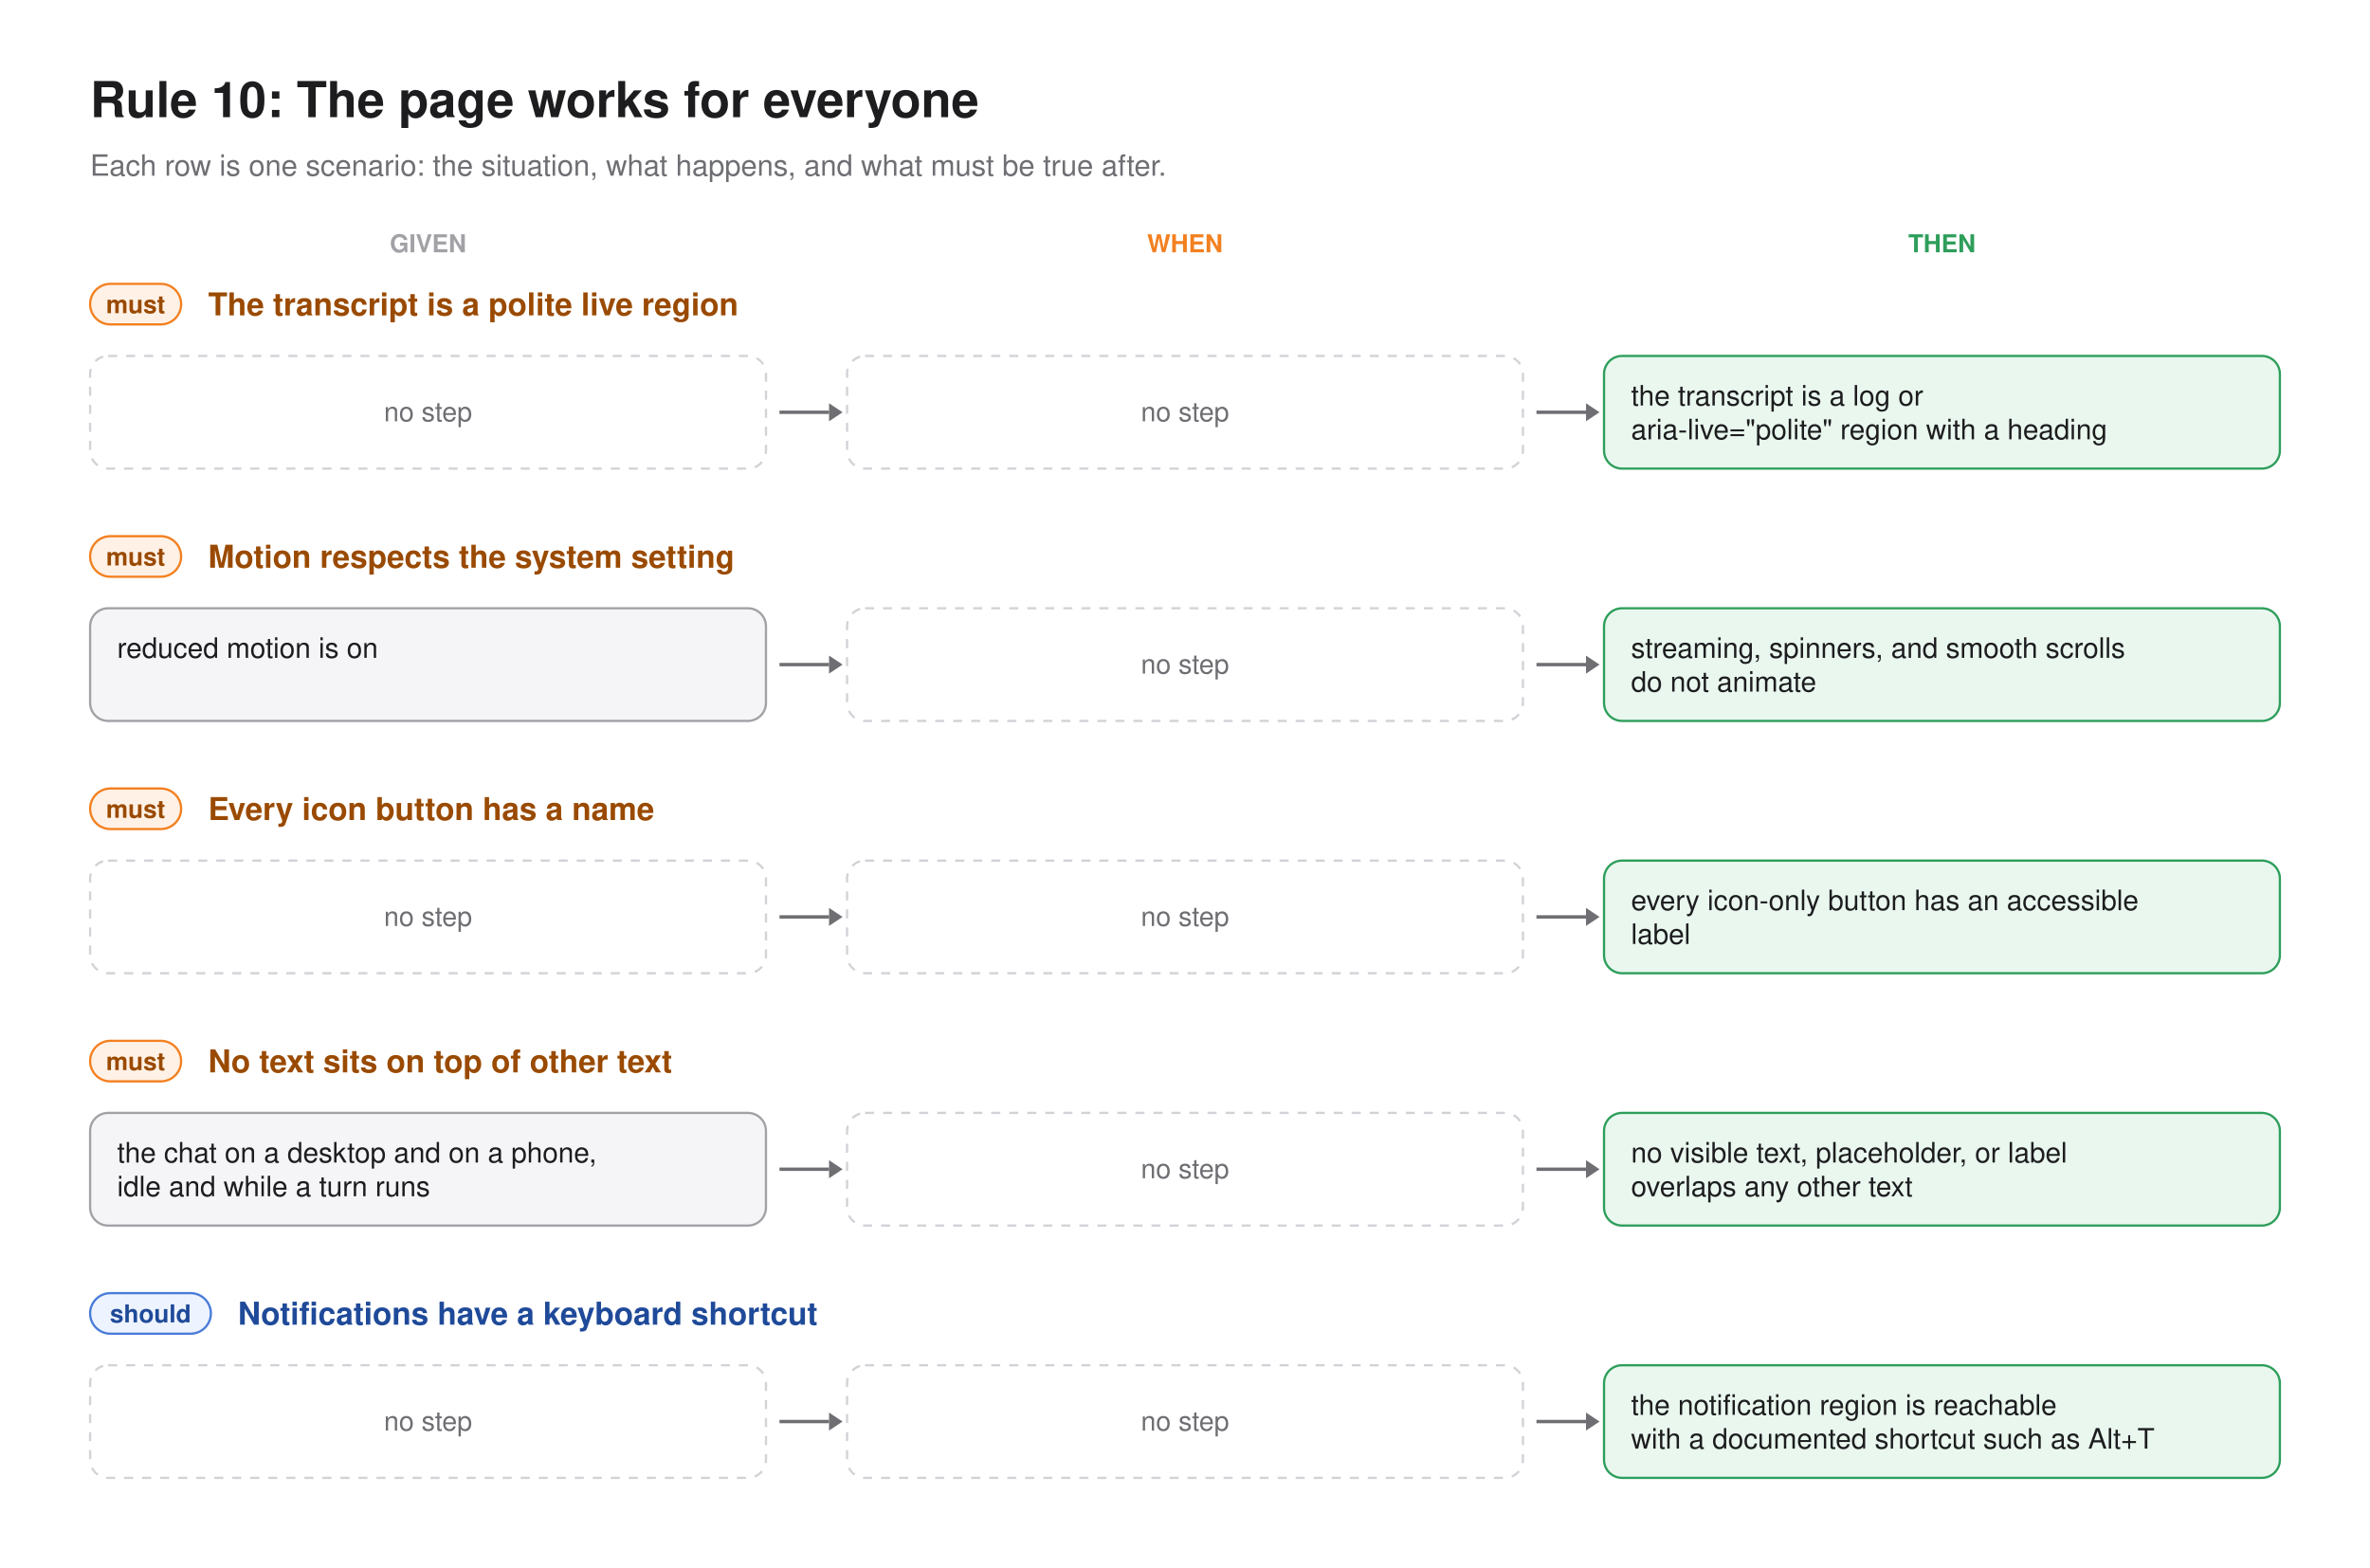
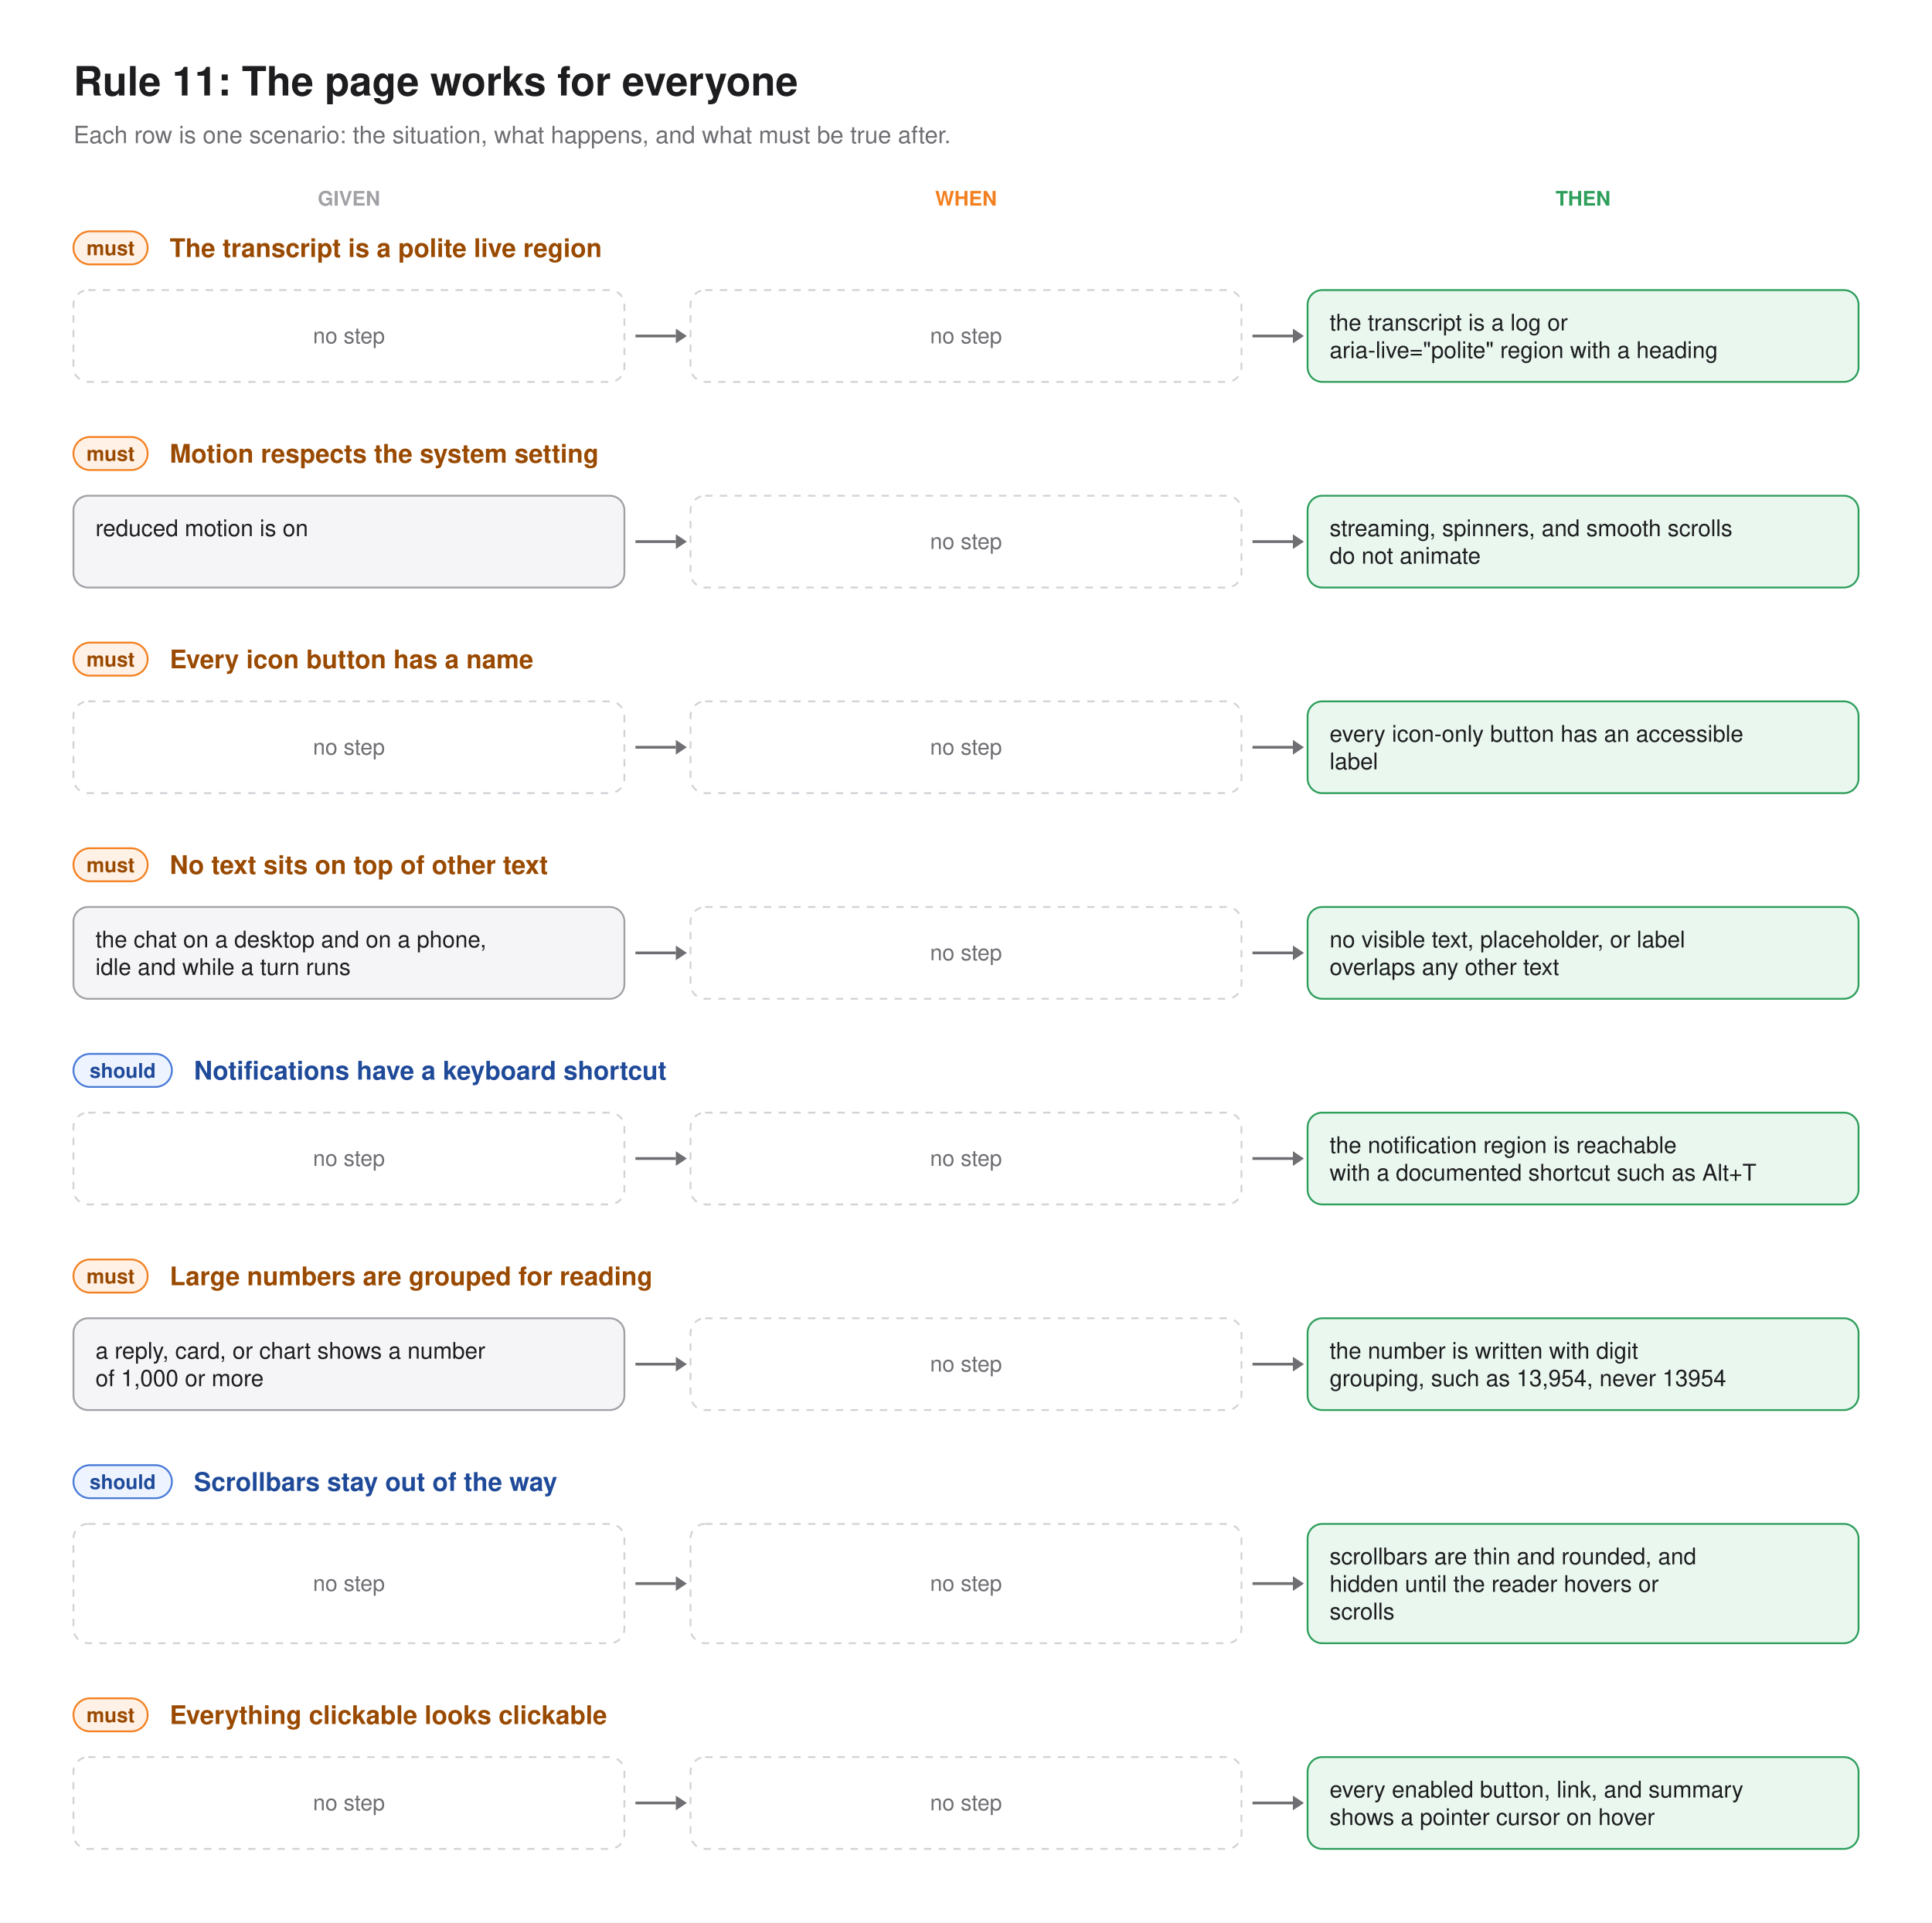
- <svg xmlns="http://www.w3.org/2000/svg" width="1052" height="696" viewBox="0 0 1052 696" role="img" aria-label="Basic rule 10: The page works for everyone">
-   <rect width="1052" height="696" fill="#ffffff" />
+ <svg xmlns="http://www.w3.org/2000/svg" width="1052" height="1047" viewBox="0 0 1052 1047" role="img" aria-label="Basic rule 11: The page works for everyone">
+   <rect width="1052" height="1047" fill="#ffffff" />
  <g font-family="ui-sans-serif, -apple-system, 'Segoe UI', Helvetica, Arial, sans-serif">
-     <text x="40" y="52" font-size="22" font-weight="700" fill="#1d1d1f" text-anchor="start">Rule 10: The page works for everyone</text>
+     <text x="40" y="52" font-size="22" font-weight="700" fill="#1d1d1f" text-anchor="start">Rule 11: The page works for everyone</text>
    <text x="40" y="78" font-size="13" font-weight="400" fill="#6e6e73" text-anchor="start">Each row is one scenario: the situation, what happens, and what must be true after.</text>
    <text x="190" y="112" font-size="11" font-weight="700" fill="#a1a1a6" text-anchor="middle">GIVEN</text>
    <text x="526" y="112" font-size="11" font-weight="700" fill="#f38020" text-anchor="middle">WHEN</text>
    <text x="862" y="112" font-size="11" font-weight="700" fill="#2e9e5b" text-anchor="middle">THEN</text>
    <rect x="40" y="126" width="40.4" height="18" rx="9" fill="#fff1e6" stroke="#f38020" />
    <text x="60.2" y="139" font-size="11" font-weight="600" fill="#9a4a00" text-anchor="middle">must</text>
    <text x="92.4" y="140" font-size="14" font-weight="600" fill="#9a4a00" text-anchor="start">The transcript is a polite live region</text>
    <rect x="40" y="158" width="300" height="50" rx="8" fill="none" stroke="#d2d2d7" stroke-dasharray="4 4" />
    <text x="190" y="187" font-size="12" font-weight="400" fill="#6e6e73" text-anchor="middle">no step</text>
    <path d="M346 183 H368" stroke="#6e6e73" stroke-width="1.5" />
    <path d="M368 179 L374 183 L368 187 Z" fill="#6e6e73" />
    <rect x="376" y="158" width="300" height="50" rx="8" fill="none" stroke="#d2d2d7" stroke-dasharray="4 4" />
    <text x="526" y="187" font-size="12" font-weight="400" fill="#6e6e73" text-anchor="middle">no step</text>
    <path d="M682 183 H704" stroke="#6e6e73" stroke-width="1.5" />
    <path d="M704 179 L710 183 L704 187 Z" fill="#6e6e73" />
    <rect x="712" y="158" width="300" height="50" rx="8" fill="#e9f7ef" stroke="#2e9e5b" />
    <text x="724" y="180" font-size="12.5" font-weight="400" fill="#1d1d1f" text-anchor="start">the transcript is a log or</text>
    <text x="724" y="195" font-size="12.5" font-weight="400" fill="#1d1d1f" text-anchor="start">aria-live="polite" region with a heading</text>
    <rect x="40" y="238" width="40.4" height="18" rx="9" fill="#fff1e6" stroke="#f38020" />
    <text x="60.2" y="251" font-size="11" font-weight="600" fill="#9a4a00" text-anchor="middle">must</text>
    <text x="92.4" y="252" font-size="14" font-weight="600" fill="#9a4a00" text-anchor="start">Motion respects the system setting</text>
    <rect x="40" y="270" width="300" height="50" rx="8" fill="#f5f5f7" stroke="#a1a1a6" />
    <text x="52" y="292" font-size="12.5" font-weight="400" fill="#1d1d1f" text-anchor="start">reduced motion is on</text>
    <path d="M346 295 H368" stroke="#6e6e73" stroke-width="1.5" />
    <path d="M368 291 L374 295 L368 299 Z" fill="#6e6e73" />
    <rect x="376" y="270" width="300" height="50" rx="8" fill="none" stroke="#d2d2d7" stroke-dasharray="4 4" />
    <text x="526" y="299" font-size="12" font-weight="400" fill="#6e6e73" text-anchor="middle">no step</text>
    <path d="M682 295 H704" stroke="#6e6e73" stroke-width="1.5" />
    <path d="M704 291 L710 295 L704 299 Z" fill="#6e6e73" />
    <rect x="712" y="270" width="300" height="50" rx="8" fill="#e9f7ef" stroke="#2e9e5b" />
    <text x="724" y="292" font-size="12.5" font-weight="400" fill="#1d1d1f" text-anchor="start">streaming, spinners, and smooth scrolls</text>
    <text x="724" y="307" font-size="12.5" font-weight="400" fill="#1d1d1f" text-anchor="start">do not animate</text>
    <rect x="40" y="350" width="40.4" height="18" rx="9" fill="#fff1e6" stroke="#f38020" />
    <text x="60.2" y="363" font-size="11" font-weight="600" fill="#9a4a00" text-anchor="middle">must</text>
    <text x="92.4" y="364" font-size="14" font-weight="600" fill="#9a4a00" text-anchor="start">Every icon button has a name</text>
    <rect x="40" y="382" width="300" height="50" rx="8" fill="none" stroke="#d2d2d7" stroke-dasharray="4 4" />
    <text x="190" y="411" font-size="12" font-weight="400" fill="#6e6e73" text-anchor="middle">no step</text>
    <path d="M346 407 H368" stroke="#6e6e73" stroke-width="1.5" />
    <path d="M368 403 L374 407 L368 411 Z" fill="#6e6e73" />
    <rect x="376" y="382" width="300" height="50" rx="8" fill="none" stroke="#d2d2d7" stroke-dasharray="4 4" />
    <text x="526" y="411" font-size="12" font-weight="400" fill="#6e6e73" text-anchor="middle">no step</text>
    <path d="M682 407 H704" stroke="#6e6e73" stroke-width="1.5" />
    <path d="M704 403 L710 407 L704 411 Z" fill="#6e6e73" />
    <rect x="712" y="382" width="300" height="50" rx="8" fill="#e9f7ef" stroke="#2e9e5b" />
    <text x="724" y="404" font-size="12.5" font-weight="400" fill="#1d1d1f" text-anchor="start">every icon-only button has an accessible</text>
    <text x="724" y="419" font-size="12.5" font-weight="400" fill="#1d1d1f" text-anchor="start">label</text>
    <rect x="40" y="462" width="40.4" height="18" rx="9" fill="#fff1e6" stroke="#f38020" />
    <text x="60.2" y="475" font-size="11" font-weight="600" fill="#9a4a00" text-anchor="middle">must</text>
    <text x="92.4" y="476" font-size="14" font-weight="600" fill="#9a4a00" text-anchor="start">No text sits on top of other text</text>
    <rect x="40" y="494" width="300" height="50" rx="8" fill="#f5f5f7" stroke="#a1a1a6" />
    <text x="52" y="516" font-size="12.5" font-weight="400" fill="#1d1d1f" text-anchor="start">the chat on a desktop and on a phone,</text>
    <text x="52" y="531" font-size="12.5" font-weight="400" fill="#1d1d1f" text-anchor="start">idle and while a turn runs</text>
    <path d="M346 519 H368" stroke="#6e6e73" stroke-width="1.5" />
    <path d="M368 515 L374 519 L368 523 Z" fill="#6e6e73" />
    <rect x="376" y="494" width="300" height="50" rx="8" fill="none" stroke="#d2d2d7" stroke-dasharray="4 4" />
    <text x="526" y="523" font-size="12" font-weight="400" fill="#6e6e73" text-anchor="middle">no step</text>
    <path d="M682 519 H704" stroke="#6e6e73" stroke-width="1.5" />
    <path d="M704 515 L710 519 L704 523 Z" fill="#6e6e73" />
    <rect x="712" y="494" width="300" height="50" rx="8" fill="#e9f7ef" stroke="#2e9e5b" />
    <text x="724" y="516" font-size="12.5" font-weight="400" fill="#1d1d1f" text-anchor="start">no visible text, placeholder, or label</text>
    <text x="724" y="531" font-size="12.5" font-weight="400" fill="#1d1d1f" text-anchor="start">overlaps any other text</text>
    <rect x="40" y="574" width="53.6" height="18" rx="9" fill="#eef4ff" stroke="#4a7bd8" />
    <text x="66.8" y="587" font-size="11" font-weight="600" fill="#1f4a99" text-anchor="middle">should</text>
    <text x="105.6" y="588" font-size="14" font-weight="600" fill="#1f4a99" text-anchor="start">Notifications have a keyboard shortcut</text>
    <rect x="40" y="606" width="300" height="50" rx="8" fill="none" stroke="#d2d2d7" stroke-dasharray="4 4" />
    <text x="190" y="635" font-size="12" font-weight="400" fill="#6e6e73" text-anchor="middle">no step</text>
    <path d="M346 631 H368" stroke="#6e6e73" stroke-width="1.5" />
    <path d="M368 627 L374 631 L368 635 Z" fill="#6e6e73" />
    <rect x="376" y="606" width="300" height="50" rx="8" fill="none" stroke="#d2d2d7" stroke-dasharray="4 4" />
    <text x="526" y="635" font-size="12" font-weight="400" fill="#6e6e73" text-anchor="middle">no step</text>
    <path d="M682 631 H704" stroke="#6e6e73" stroke-width="1.5" />
    <path d="M704 627 L710 631 L704 635 Z" fill="#6e6e73" />
    <rect x="712" y="606" width="300" height="50" rx="8" fill="#e9f7ef" stroke="#2e9e5b" />
    <text x="724" y="628" font-size="12.5" font-weight="400" fill="#1d1d1f" text-anchor="start">the notification region is reachable</text>
    <text x="724" y="643" font-size="12.5" font-weight="400" fill="#1d1d1f" text-anchor="start">with a documented shortcut such as Alt+T</text>
+     <rect x="40" y="686" width="40.4" height="18" rx="9" fill="#fff1e6" stroke="#f38020" />
+     <text x="60.2" y="699" font-size="11" font-weight="600" fill="#9a4a00" text-anchor="middle">must</text>
+     <text x="92.4" y="700" font-size="14" font-weight="600" fill="#9a4a00" text-anchor="start">Large numbers are grouped for reading</text>
+     <rect x="40" y="718" width="300" height="50" rx="8" fill="#f5f5f7" stroke="#a1a1a6" />
+     <text x="52" y="740" font-size="12.5" font-weight="400" fill="#1d1d1f" text-anchor="start">a reply, card, or chart shows a number</text>
+     <text x="52" y="755" font-size="12.5" font-weight="400" fill="#1d1d1f" text-anchor="start">of 1,000 or more</text>
+     <path d="M346 743 H368" stroke="#6e6e73" stroke-width="1.5" />
+     <path d="M368 739 L374 743 L368 747 Z" fill="#6e6e73" />
+     <rect x="376" y="718" width="300" height="50" rx="8" fill="none" stroke="#d2d2d7" stroke-dasharray="4 4" />
+     <text x="526" y="747" font-size="12" font-weight="400" fill="#6e6e73" text-anchor="middle">no step</text>
+     <path d="M682 743 H704" stroke="#6e6e73" stroke-width="1.5" />
+     <path d="M704 739 L710 743 L704 747 Z" fill="#6e6e73" />
+     <rect x="712" y="718" width="300" height="50" rx="8" fill="#e9f7ef" stroke="#2e9e5b" />
+     <text x="724" y="740" font-size="12.5" font-weight="400" fill="#1d1d1f" text-anchor="start">the number is written with digit</text>
+     <text x="724" y="755" font-size="12.5" font-weight="400" fill="#1d1d1f" text-anchor="start">grouping, such as 13,954, never 13954</text>
+     <rect x="40" y="798" width="53.6" height="18" rx="9" fill="#eef4ff" stroke="#4a7bd8" />
+     <text x="66.8" y="811" font-size="11" font-weight="600" fill="#1f4a99" text-anchor="middle">should</text>
+     <text x="105.6" y="812" font-size="14" font-weight="600" fill="#1f4a99" text-anchor="start">Scrollbars stay out of the way</text>
+     <rect x="40" y="830" width="300" height="65" rx="8" fill="none" stroke="#d2d2d7" stroke-dasharray="4 4" />
+     <text x="190" y="866.5" font-size="12" font-weight="400" fill="#6e6e73" text-anchor="middle">no step</text>
+     <path d="M346 862.5 H368" stroke="#6e6e73" stroke-width="1.5" />
+     <path d="M368 858.5 L374 862.5 L368 866.5 Z" fill="#6e6e73" />
+     <rect x="376" y="830" width="300" height="65" rx="8" fill="none" stroke="#d2d2d7" stroke-dasharray="4 4" />
+     <text x="526" y="866.5" font-size="12" font-weight="400" fill="#6e6e73" text-anchor="middle">no step</text>
+     <path d="M682 862.5 H704" stroke="#6e6e73" stroke-width="1.5" />
+     <path d="M704 858.5 L710 862.5 L704 866.5 Z" fill="#6e6e73" />
+     <rect x="712" y="830" width="300" height="65" rx="8" fill="#e9f7ef" stroke="#2e9e5b" />
+     <text x="724" y="852" font-size="12.5" font-weight="400" fill="#1d1d1f" text-anchor="start">scrollbars are thin and rounded, and</text>
+     <text x="724" y="867" font-size="12.5" font-weight="400" fill="#1d1d1f" text-anchor="start">hidden until the reader hovers or</text>
+     <text x="724" y="882" font-size="12.5" font-weight="400" fill="#1d1d1f" text-anchor="start">scrolls</text>
+     <rect x="40" y="925" width="40.4" height="18" rx="9" fill="#fff1e6" stroke="#f38020" />
+     <text x="60.2" y="938" font-size="11" font-weight="600" fill="#9a4a00" text-anchor="middle">must</text>
+     <text x="92.4" y="939" font-size="14" font-weight="600" fill="#9a4a00" text-anchor="start">Everything clickable looks clickable</text>
+     <rect x="40" y="957" width="300" height="50" rx="8" fill="none" stroke="#d2d2d7" stroke-dasharray="4 4" />
+     <text x="190" y="986" font-size="12" font-weight="400" fill="#6e6e73" text-anchor="middle">no step</text>
+     <path d="M346 982 H368" stroke="#6e6e73" stroke-width="1.5" />
+     <path d="M368 978 L374 982 L368 986 Z" fill="#6e6e73" />
+     <rect x="376" y="957" width="300" height="50" rx="8" fill="none" stroke="#d2d2d7" stroke-dasharray="4 4" />
+     <text x="526" y="986" font-size="12" font-weight="400" fill="#6e6e73" text-anchor="middle">no step</text>
+     <path d="M682 982 H704" stroke="#6e6e73" stroke-width="1.5" />
+     <path d="M704 978 L710 982 L704 986 Z" fill="#6e6e73" />
+     <rect x="712" y="957" width="300" height="50" rx="8" fill="#e9f7ef" stroke="#2e9e5b" />
+     <text x="724" y="979" font-size="12.5" font-weight="400" fill="#1d1d1f" text-anchor="start">every enabled button, link, and summary</text>
+     <text x="724" y="994" font-size="12.5" font-weight="400" fill="#1d1d1f" text-anchor="start">shows a pointer cursor on hover</text>
  </g>
</svg>
